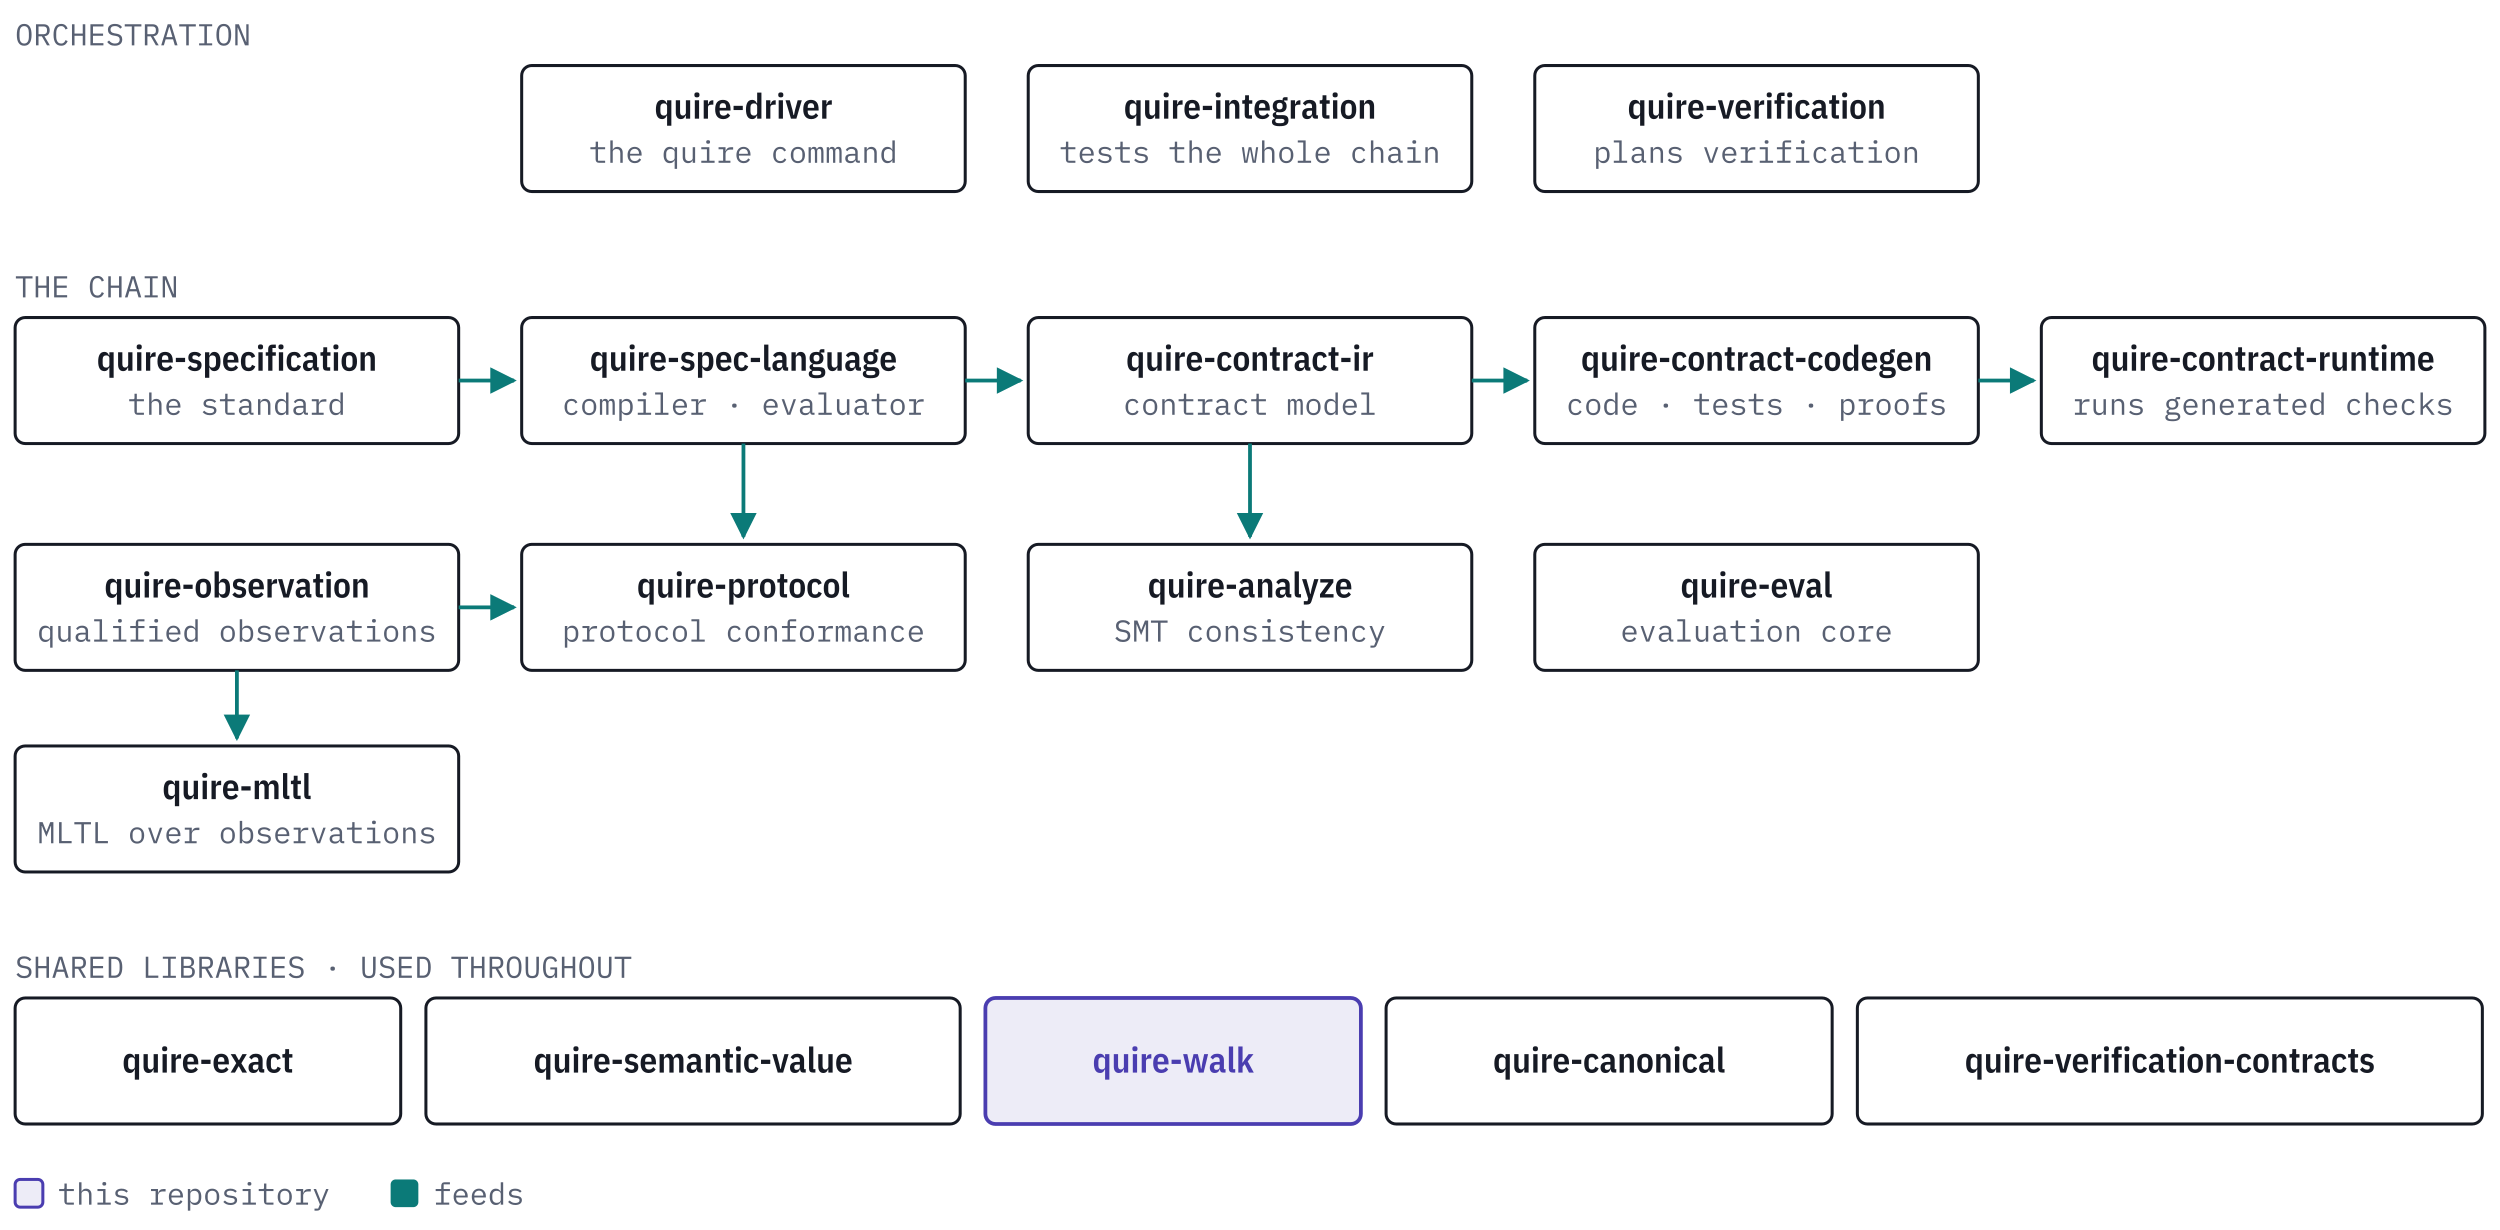
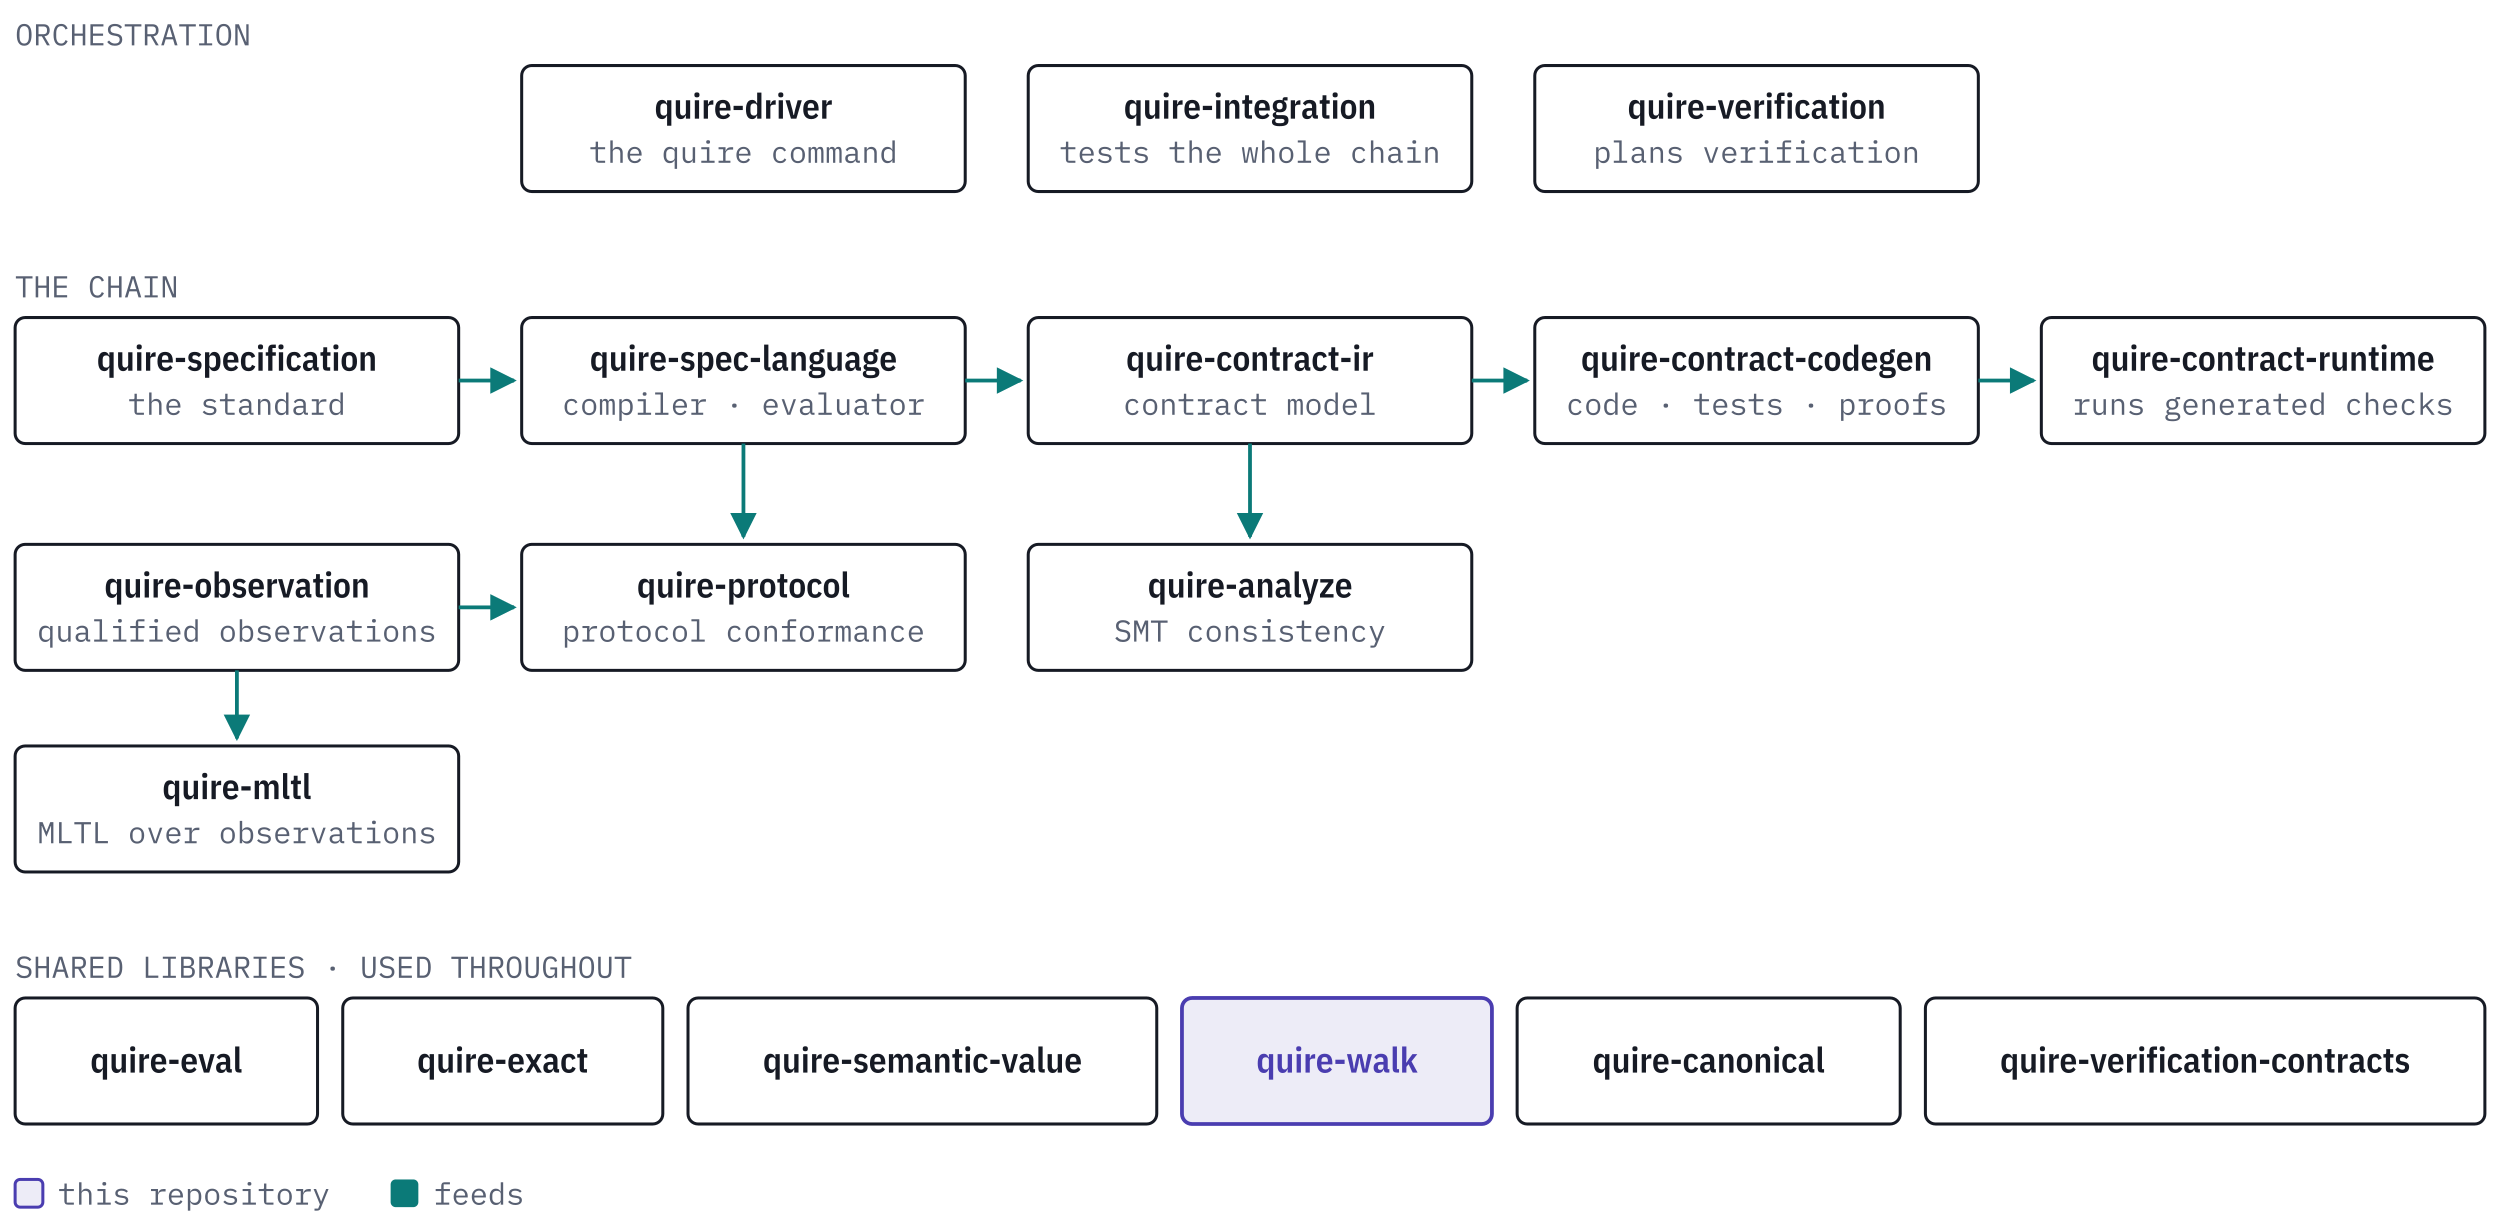
- <svg xmlns="http://www.w3.org/2000/svg" width="992" height="488" viewBox="-6 -6 992 488" role="img" aria-label="The Quire repositories. The main chain runs from the standard, quire-specification, to the compiler, quire-spec-language, then quire-contract-ir, quire-contract-codegen and quire-contract-runtime. quire-spec-language also feeds quire-protocol, and quire-contract-ir feeds quire-analyze. quire-observation feeds quire-protocol and quire-mltl. quire-eval is the evaluation core. Above the chain, quire-driver runs it, quire-integration tests it and quire-verification plans verification. Below it, shared libraries used throughout: quire-exact, quire-semantic-value, quire-walk, quire-canonical and quire-verification-contracts.">
+ <svg xmlns="http://www.w3.org/2000/svg" width="992" height="488" viewBox="-6 -6 992 488" role="img" aria-label="The Quire repositories. The main chain runs from the standard, quire-specification, to the compiler, quire-spec-language, then quire-contract-ir, quire-contract-codegen and quire-contract-runtime. quire-spec-language also feeds quire-protocol, and quire-contract-ir feeds quire-analyze. quire-observation feeds quire-protocol and quire-mltl. Above the chain, quire-driver runs it, quire-integration tests it and quire-verification plans verification. Below it, shared libraries used throughout: quire-eval, quire-exact, quire-semantic-value, quire-walk, quire-canonical and quire-verification-contracts.">
  <defs>
    <path id="mono_A" d="M481 0 422 199H177L118 0H31L245 698H356L570 0ZM304 609H295L197 272H402Z" />
    <path id="mono_B" d="M88 698H325Q415 698 466 649Q517 600 517 518Q517 455 486 419Q456 383 408 368V365Q467 351 505 312Q543 274 543 201Q543 159 529 122Q515 85 490 58Q464 31 430 16Q395 0 355 0H88ZM330 73Q388 73 421 99Q454 125 454 179V220Q454 273 421 300Q388 326 330 326H172V73ZM316 395Q369 395 399 418Q429 442 429 490V529Q429 577 399 601Q369 625 316 625H172V395Z" />
    <path id="mono_C" d="M323 -12Q195 -12 132 81Q70 174 70 349Q70 524 132 617Q195 710 323 710Q371 710 406 697Q441 684 466 662Q491 640 508 612Q525 585 538 557L466 524Q457 547 445 568Q433 588 416 604Q400 619 378 628Q355 637 323 637Q240 637 200 574Q159 511 159 406V292Q159 187 200 124Q240 61 323 61Q355 61 378 70Q400 79 416 94Q433 110 445 130Q457 151 466 174L538 141Q525 112 508 85Q491 58 466 36Q441 14 406 1Q371 -12 323 -12Z" />
    <path id="mono_D" d="M95 698H290Q418 698 481 610Q544 522 544 349Q544 176 481 88Q418 0 290 0H95ZM286 73Q370 73 412 131Q455 189 455 295V403Q455 509 412 567Q370 625 286 625H179V73Z" />
    <path id="mono_E" d="M90 0V698H520V625H174V390H508V317H174V73H520V0Z" />
    <path id="mono_G" d="M444 93H439Q430 73 418 54Q406 35 388 20Q369 6 343 -3Q317 -12 281 -12Q167 -12 112 80Q56 172 56 344Q56 524 117 617Q178 710 305 710Q354 710 390 697Q426 684 452 662Q477 640 494 612Q511 585 522 557L450 524Q441 547 430 568Q418 588 402 604Q385 619 362 628Q339 637 308 637Q224 637 184 574Q145 511 145 406V298Q145 245 153 202Q161 158 180 126Q198 94 228 76Q257 59 300 59Q368 59 406 100Q444 141 444 206V278H297V345H522V0H444Z" />
    <path id="mono_H" d="M436 317H164V0H80V698H164V390H436V698H520V0H436Z" />
    <path id="mono_I" d="M84 0V67H258V631H84V698H516V631H342V67H516V0Z" />
    <path id="mono_L" d="M120 0V698H204V73H535V0Z" />
    <path id="mono_M" d="M455 350V571H447L300 212L153 571H145V350V0H68V698H176L299 390H305L428 698H532V0H455Z" />
    <path id="mono_N" d="M163 588H156V0H80V698H199L437 110H444V698H520V0H401Z" />
    <path id="mono_O" d="M300 -12Q236 -12 190 12Q144 37 114 83Q84 129 70 196Q56 263 56 349Q56 434 70 502Q84 569 114 615Q144 661 190 686Q236 710 300 710Q364 710 410 686Q456 661 486 615Q516 569 530 502Q544 434 544 349Q544 263 530 196Q516 129 486 83Q456 37 410 12Q364 -12 300 -12ZM300 61Q342 61 371 78Q400 94 419 124Q438 154 446 196Q455 239 455 292V406Q455 458 446 501Q438 544 419 574Q400 604 371 620Q342 637 300 637Q258 637 229 620Q200 604 181 574Q162 544 154 501Q145 458 145 406V292Q145 239 154 196Q162 154 181 124Q200 94 229 78Q258 61 300 61Z" />
    <path id="mono_R" d="M174 0H90V698H344Q441 698 492 645Q543 592 543 497Q543 412 499 361Q455 310 371 302L549 0H455L285 298H174ZM342 369Q395 369 424 396Q454 422 454 471V523Q454 572 424 598Q395 625 342 625H174V369Z" />
    <path id="mono_S" d="M298 -12Q204 -12 144 22Q84 57 45 111L106 161Q147 110 192 85Q238 60 301 60Q377 60 417 95Q457 130 457 193Q457 244 428 272Q399 301 327 313L249 326Q198 335 164 353Q129 371 108 396Q87 422 78 452Q69 483 69 516Q69 612 132 661Q195 710 302 710Q386 710 444 682Q501 654 536 603L477 552Q448 590 407 614Q366 638 301 638Q230 638 192 608Q154 578 154 518Q154 471 182 442Q211 412 285 399L360 386Q411 377 446 359Q481 341 502 316Q524 291 533 260Q542 229 542 195Q542 98 478 43Q415 -12 298 -12Z" />
    <path id="mono_T" d="M342 625V0H258V625H25V698H575V625Z" />
    <path id="mono_U" d="M164 698V279Q164 228 167 188Q170 148 183 120Q196 91 224 76Q251 61 300 61Q349 61 376 76Q404 91 417 120Q430 148 433 188Q436 228 436 279V698H520V299Q520 221 512 163Q505 105 482 66Q458 27 414 8Q371 -12 300 -12Q229 -12 186 8Q142 27 118 66Q95 105 88 163Q80 221 80 299V698Z" />
    <path id="mono_a" d="M495 0Q448 0 428 24Q408 48 403 84H398Q381 39 344 14Q306 -12 243 -12Q162 -12 114 30Q66 72 66 145Q66 217 118 256Q171 295 288 295H398V346Q398 403 366 432Q334 460 275 460Q223 460 190 440Q157 419 137 384L83 424Q93 444 110 463Q127 482 152 496Q177 511 209 520Q241 528 280 528Q371 528 424 482Q478 436 478 354V70H550V0ZM257 55Q288 55 314 62Q339 70 358 82Q377 95 388 112Q398 130 398 150V235H288Q216 235 183 215Q150 195 150 157V136Q150 96 178 76Q207 55 257 55Z" />
    <path id="mono_b" d="M95 740H175V432H179Q229 528 338 528Q433 528 486 457Q540 386 540 258Q540 130 486 59Q433 -12 338 -12Q229 -12 179 84H175V0H95ZM307 59Q377 59 416 102Q454 144 454 214V302Q454 372 416 414Q377 457 307 457Q280 457 256 450Q232 443 214 430Q196 416 186 396Q175 377 175 351V165Q175 139 186 120Q196 100 214 86Q232 73 256 66Q280 59 307 59Z" />
    <path id="mono_c" d="M318 -12Q262 -12 218 8Q175 27 145 62Q115 97 100 147Q84 197 84 258Q84 319 100 369Q116 419 146 454Q176 490 219 509Q262 528 317 528Q392 528 439 495Q486 462 508 409L444 375Q430 415 398 437Q365 459 317 459Q282 459 254 448Q227 436 208 415Q189 394 180 365Q170 336 170 302V214Q170 180 180 151Q189 122 208 101Q227 80 255 68Q283 57 319 57Q371 57 405 81Q439 105 459 147L516 108Q493 56 444 22Q396 -12 318 -12Z" />
    <path id="mono_d" d="M425 84H421Q371 -12 262 -12Q167 -12 114 59Q60 130 60 258Q60 386 114 457Q167 528 262 528Q371 528 421 432H425V740H505V0H425ZM293 59Q320 59 344 66Q368 73 386 86Q404 100 414 120Q425 139 425 165V351Q425 377 414 396Q404 416 386 430Q368 443 344 450Q320 457 293 457Q223 457 184 414Q146 372 146 302V214Q146 144 184 102Q223 59 293 59Z" />
    <path id="mono_e" d="M309 -12Q253 -12 208 7Q164 26 132 62Q101 97 84 146Q67 196 67 257Q67 319 84 369Q102 419 133 454Q164 490 208 509Q251 528 304 528Q356 528 398 509Q441 490 471 456Q501 423 517 377Q533 331 533 276V238H151V214Q151 180 162 151Q173 122 194 101Q214 80 244 68Q273 57 309 57Q361 57 399 81Q437 105 457 147L516 107Q493 55 440 22Q386 -12 309 -12ZM304 462Q271 462 243 450Q215 438 194 417Q174 396 162 368Q151 339 151 305V298H447V309Q447 343 436 371Q426 399 408 420Q389 440 362 451Q336 462 304 462Z" />
    <path id="mono_f" d="M83 68H257V448H73V516H257V622Q257 674 284 707Q312 740 371 740H544V672H337V516H544V448H337V68H521V0H83Z" />
    <path id="mono_g" d="M561 -59Q561 -137 496 -174Q431 -212 301 -212Q176 -212 122 -179Q67 -146 67 -84Q67 -42 89 -19Q111 4 151 15V27Q129 38 117 55Q105 72 105 98Q105 138 132 158Q158 178 198 188V192Q150 213 124 254Q97 295 97 350Q97 389 111 422Q125 455 152 478Q178 502 215 515Q252 528 297 528Q355 528 399 507V516Q399 546 413 566Q427 586 461 586H556V516H440V481Q468 457 483 424Q498 391 498 350Q498 311 484 278Q469 245 443 222Q417 198 380 185Q342 172 297 172Q284 172 272 173Q260 174 248 176Q236 174 223 170Q210 165 199 158Q188 150 181 140Q174 130 174 117Q174 94 197 86Q220 79 257 79H371Q471 79 516 42Q561 4 561 -59ZM486 -63Q486 -32 461 -14Q436 5 374 5H195Q143 -16 143 -65Q143 -99 170 -124Q197 -148 260 -148H338Q408 -148 447 -126Q486 -105 486 -63ZM297 234Q357 234 386 262Q414 290 414 336V365Q414 411 386 438Q357 466 297 466Q237 466 209 438Q181 411 181 365V336Q181 290 209 262Q237 234 297 234Z" />
    <path id="mono_h" d="M98 740H178V432H182Q190 451 202 468Q214 486 232 499Q249 512 273 520Q297 528 329 528Q410 528 459 476Q508 425 508 331V0H428V317Q428 388 397 422Q366 457 306 457Q282 457 259 451Q236 445 218 433Q200 421 189 402Q178 383 178 358V0H98Z" />
    <path id="mono_i" d="M332 630Q297 630 283 644Q269 659 269 681V697Q269 719 283 734Q297 748 332 748Q367 748 381 734Q395 719 395 697V681Q395 659 381 644Q367 630 332 630ZM106 68H292V448H106V516H372V68H546V0H106Z" />
    <path id="mono_k" d="M105 740H185V273H189L279 358L451 516H549L335 314L574 0H475L274 268L185 187V0H105Z" />
    <path id="mono_l" d="M80 68H260V672H80V740H340V68H520V0H80Z" />
    <path id="mono_m" d="M54 0V516H128V456H132Q144 486 166 507Q188 528 231 528Q276 528 298 506Q320 483 325 447H328Q342 482 368 505Q394 528 440 528Q503 528 524 484Q546 440 546 358V0H472V345Q472 411 458 436Q445 462 409 462Q377 462 357 442Q337 421 337 379V0H263V345Q263 411 250 436Q236 462 201 462Q169 462 148 442Q128 421 128 379V0Z" />
    <path id="mono_n" d="M98 0V516H178V432H182Q190 451 202 468Q214 486 232 499Q249 512 273 520Q297 528 329 528Q410 528 459 476Q508 425 508 331V0H428V317Q428 388 397 422Q366 457 306 457Q282 457 259 451Q236 445 218 433Q200 421 189 402Q178 383 178 358V0Z" />
    <path id="mono_o" d="M300 -12Q246 -12 202 7Q159 26 128 62Q98 97 82 146Q66 196 66 258Q66 319 82 369Q98 419 128 454Q159 490 202 509Q246 528 300 528Q354 528 398 509Q441 490 472 454Q502 419 518 369Q534 319 534 258Q534 196 518 146Q502 97 472 62Q441 26 398 7Q354 -12 300 -12ZM300 57Q367 57 408 97Q449 137 449 221V295Q449 379 408 419Q367 459 300 459Q233 459 192 419Q151 379 151 295V221Q151 137 192 97Q233 57 300 57Z" />
    <path id="mono_p" d="M95 516H175V432H179Q229 528 338 528Q433 528 486 457Q540 386 540 258Q540 130 486 59Q433 -12 338 -12Q229 -12 179 84H175V-200H95ZM307 59Q377 59 416 102Q454 144 454 214V302Q454 372 416 414Q377 457 307 457Q280 457 256 450Q232 443 214 430Q196 416 186 396Q175 377 175 351V165Q175 139 186 120Q196 100 214 86Q232 73 256 66Q280 59 307 59Z" />
    <path id="mono_periodcentered" d="M300 235Q259 235 242 252Q226 269 226 295V313Q226 339 242 356Q259 373 300 373Q341 373 358 356Q374 339 374 313V295Q374 269 358 252Q341 235 300 235Z" />
    <path id="mono_q" d="M425 84H421Q371 -12 262 -12Q167 -12 114 59Q60 130 60 258Q60 386 114 457Q167 528 262 528Q371 528 421 432H425V516H505V-200H425ZM293 59Q320 59 344 66Q368 73 386 86Q404 100 414 120Q425 139 425 165V351Q425 377 414 396Q404 416 386 430Q368 443 344 450Q320 457 293 457Q223 457 184 414Q146 372 146 302V214Q146 144 184 102Q223 59 293 59Z" />
    <path id="mono_r" d="M77 68H228V448H77V516H308V386H313Q329 447 374 482Q418 516 487 516H559V436H462Q393 436 350 396Q308 356 308 291V68H469V0H77Z" />
    <path id="mono_s" d="M306 -12Q225 -12 166 16Q108 43 67 89L121 136Q158 97 202 76Q246 55 308 55Q368 55 406 76Q445 98 445 144Q445 164 438 178Q430 191 417 199Q404 207 388 212Q372 216 354 219L273 231Q246 235 214 242Q183 249 157 264Q131 280 114 306Q96 332 96 374Q96 413 112 442Q127 470 155 490Q183 509 221 518Q259 528 304 528Q374 528 426 506Q477 484 514 445L462 396Q453 407 440 418Q426 430 406 440Q387 449 361 455Q335 461 301 461Q240 461 208 440Q175 419 175 379Q175 359 182 346Q190 332 203 324Q216 316 232 312Q249 307 266 304L347 292Q375 288 406 281Q437 274 463 258Q489 243 506 217Q524 191 524 149Q524 72 464 30Q405 -12 306 -12Z" />
    <path id="mono_t" d="M325 0Q266 0 238 33Q211 66 211 118V448H39V516H167Q193 516 204 526Q214 537 214 563V698H291V516H526V448H291V68H526V0Z" />
    <path id="mono_u" d="M422 84H418Q410 65 398 48Q386 30 368 17Q351 4 327 -4Q303 -12 271 -12Q190 -12 141 40Q92 91 92 185V516H172V199Q172 128 203 94Q234 59 294 59Q318 59 341 65Q364 71 382 83Q400 95 411 114Q422 132 422 158V516H502V0H422Z" />
    <path id="mono_v" d="M249 0 64 516H145L219 300L299 67H303L383 300L457 516H536L351 0Z" />
    <path id="mono_w" d="M30 516H101L160 70H169L257 516H345L433 70H442L501 516H570L491 0H387L305 432H297L213 0H109Z" />
    <path id="mono_y" d="M467 516H547L291 -113Q282 -135 271 -152Q260 -168 245 -178Q230 -189 209 -194Q188 -200 159 -200H83V-132H203L261 10L53 516H135L222 300L299 104H303L380 300Z" />
    <path id="title_a" d="M406 0Q325 0 321 89H309Q299 41 264 14Q229 -12 177 -12Q105 -12 69 28Q33 68 33 140Q33 222 84 262Q135 302 231 302H312V347Q312 393 292 415Q273 437 228 437Q191 437 166 420Q141 402 122 370L51 434Q80 479 124 506Q169 534 238 534Q433 534 433 350V97H479V0ZM223 77Q260 77 286 98Q312 120 312 158V227H239Q155 227 155 162V140Q155 107 173 92Q191 77 223 77Z" />
    <path id="title_b" d="M66 740H187V436H201Q212 480 246 507Q279 534 324 534Q416 534 460 464Q504 395 504 261Q504 127 460 58Q416 -12 324 -12Q279 -12 246 15Q212 42 201 86H187V0H66ZM278 88Q325 88 351 117Q377 146 377 199V323Q377 376 351 405Q325 434 278 434Q237 434 212 414Q187 393 187 356V166Q187 129 212 108Q237 88 278 88Z" />
    <path id="title_c" d="M251 -12Q145 -12 90 54Q34 120 34 261Q34 402 90 468Q145 534 251 534Q328 534 374 499Q419 464 439 403L340 359Q332 397 312 416Q291 436 251 436Q161 436 161 328V194Q161 86 251 86Q293 86 315 106Q337 126 348 168L442 123Q396 -12 251 -12Z" />
    <path id="title_d" d="M357 86H343Q332 42 298 15Q265 -12 220 -12Q128 -12 84 58Q40 127 40 261Q40 395 84 464Q128 534 220 534Q265 534 298 507Q332 480 343 436H357V740H478V0H357ZM266 88Q307 88 332 108Q357 129 357 166V356Q357 393 332 414Q307 434 266 434Q219 434 193 405Q167 376 167 323V199Q167 146 193 117Q219 88 266 88Z" />
    <path id="title_e" d="M263 -12Q212 -12 170 4Q127 21 97 54Q67 88 50 140Q34 191 34 261Q34 402 90 468Q147 534 252 534Q357 534 414 468Q470 402 470 261V232H161V198Q161 146 190 116Q219 86 270 86Q313 86 342 104Q372 123 393 158L459 89Q430 43 381 16Q332 -12 263 -12ZM252 441Q161 441 161 333V307H343V333Q343 441 252 441Z" />
    <path id="title_f" d="M91 425H22V522H91V603Q91 674 122 707Q154 740 220 740H308V643H212V522H308V425H212V0H91Z" />
    <path id="title_g" d="M493 -46Q493 -87 480 -118Q468 -149 439 -170Q410 -191 362 -202Q314 -212 244 -212Q182 -212 140 -204Q98 -195 72 -179Q46 -163 35 -140Q24 -117 24 -88Q24 -48 46 -25Q68 -2 109 4V23Q77 31 62 53Q46 75 46 107Q46 139 68 160Q90 182 132 190V203Q47 245 47 357Q47 442 95 488Q143 534 244 534Q289 534 326 520V539Q326 610 394 610H467V516H366V496Q403 478 422 442Q441 407 441 357Q441 272 394 226Q346 181 244 181Q203 181 168 189Q154 183 147 170Q140 157 140 141Q140 121 153 111Q166 101 196 101H329Q418 101 456 63Q493 25 493 -46ZM380 -60Q380 -33 362 -19Q344 -5 302 -5H141Q119 -24 119 -61Q119 -93 140 -110Q162 -127 216 -127H275Q332 -127 356 -110Q380 -94 380 -60ZM244 264Q327 264 327 346V369Q327 451 244 451Q161 451 161 369V346Q161 264 244 264Z" />
    <path id="title_hyphen" d="M50 245V365H312V245Z" />
    <path id="title_i" d="M126 604Q88 604 71 620Q54 637 54 665V685Q54 713 71 730Q88 746 126 746Q164 746 181 730Q198 713 198 685V665Q198 637 181 620Q164 604 126 604ZM66 522H187V0H66Z" />
    <path id="title_k" d="M66 740H187V395L179 287H193L254 383L358 522H495L332 317L504 0H368L248 239L187 163V0H66Z" />
    <path id="title_l" d="M184 0Q121 0 94 28Q66 56 66 116V740H187V97H247V0Z" />
    <path id="title_m" d="M66 0V522H187V435H201Q232 534 324 534Q422 534 451 431H463Q480 484 516 509Q551 534 602 534Q668 534 705 486Q742 439 742 351V0H621V330Q621 432 548 432Q513 432 488 410Q464 389 464 350V0H343V330Q343 384 325 408Q307 432 271 432Q236 432 212 410Q187 389 187 350V0Z" />
    <path id="title_n" d="M66 0V522H187V435H201Q232 534 326 534Q396 534 434 486Q472 439 472 351V0H351V330Q351 432 275 432Q238 432 212 410Q187 389 187 350V0Z" />
    <path id="title_o" d="M253 -12Q149 -12 92 54Q34 120 34 261Q34 402 92 468Q149 534 253 534Q357 534 414 468Q472 402 472 261Q472 120 414 54Q357 -12 253 -12ZM253 86Q345 86 345 194V328Q345 436 253 436Q161 436 161 328V194Q161 86 253 86Z" />
    <path id="title_p" d="M66 522H187V436H201Q212 480 246 507Q279 534 324 534Q416 534 460 464Q504 395 504 261Q504 127 460 58Q416 -12 324 -12Q279 -12 246 15Q212 42 201 86H187V-200H66ZM278 88Q325 88 351 117Q377 146 377 199V323Q377 376 351 405Q325 434 278 434Q237 434 212 414Q187 393 187 356V166Q187 129 212 108Q237 88 278 88Z" />
    <path id="title_q" d="M357 86H343Q332 42 298 15Q265 -12 220 -12Q128 -12 84 58Q40 127 40 261Q40 395 84 464Q128 534 220 534Q265 534 298 507Q332 480 343 436H357V522H478V-200H357ZM266 88Q307 88 332 108Q357 129 357 166V356Q357 393 332 414Q307 434 266 434Q219 434 193 405Q167 376 167 323V199Q167 146 193 117Q219 88 266 88Z" />
    <path id="title_r" d="M66 0V522H187V415H201Q210 467 238 494Q267 522 313 522H339V398H299Q242 398 214 380Q187 362 187 317V0Z" />
    <path id="title_s" d="M224 -12Q159 -12 110 12Q61 35 24 82L98 154Q123 119 154 101Q185 83 226 83Q302 83 302 147Q302 172 290 186Q277 201 247 206L198 215Q116 230 79 266Q42 302 42 371Q42 453 90 494Q138 534 226 534Q287 534 332 514Q376 494 409 455L338 384Q318 409 290 424Q261 439 226 439Q156 439 156 376Q156 350 170 336Q184 323 214 318L264 309Q346 294 382 258Q417 223 417 159Q417 78 367 33Q317 -12 224 -12Z" />
    <path id="title_t" d="M210 0Q147 0 119 28Q91 56 91 117V425H22V522H58Q84 522 94 534Q103 546 103 572V664H212V522H306V425H212V97H298V0Z" />
    <path id="title_u" d="M346 88H332Q302 -12 205 -12Q135 -12 98 36Q60 83 60 172V522H181V192Q181 89 257 89Q294 89 320 111Q346 133 346 172V522H467V0H346Z" />
    <path id="title_v" d="M162 0 8 522H130L205 244L234 103H248L277 244L352 522H469L315 0Z" />
    <path id="title_w" d="M16 522H135L186 278L211 110H223L253 278L311 522H433L492 278L522 110H534L559 278L612 522H724L597 0H461L400 254L377 409H364L340 254L279 0H143Z" />
    <path id="title_x" d="M15 0 173 267 17 522H149L242 354H255L348 522H472L318 264L478 0H345L249 176H236L138 0Z" />
    <path id="title_y" d="M353 522H474L275 -109Q258 -162 227 -181Q196 -200 140 -200H58V-103H161L182 -29L8 522H131L209 240L237 103H249L277 241Z" />
    <path id="title_z" d="M34 0V95L275 425H42V522H412V428L170 97H418V0Z" />
    <marker id="ah-model" viewBox="0 0 10 10" refX="9" refY="5" markerWidth="7" markerHeight="7" orient="auto-start-reverse">
      <path d="M0,0 L10,5 L0,10 z" fill="#0b7a78" />
    </marker>
  </defs>
  <rect x="201" y="20" width="176" height="50" rx="4" stroke="#161a24" stroke-width="1.2" fill="none" />
  <g fill="#161a24" transform="translate(253.7,41.1) scale(0.014,-0.014)">
    <use href="#title_q" x="0" />
    <use href="#title_u" x="544" />
    <use href="#title_i" x="1077" />
    <use href="#title_r" x="1329" />
    <use href="#title_e" x="1686" />
    <use href="#title_hyphen" x="2191" />
    <use href="#title_d" x="2553" />
    <use href="#title_r" x="3097" />
    <use href="#title_i" x="3454" />
    <use href="#title_v" x="3706" />
    <use href="#title_e" x="4182" />
    <use href="#title_r" x="4687" />
  </g>
  <g fill="#586072" transform="translate(227.8,58.6) scale(0.012,-0.012)">
    <use href="#mono_t" x="0" />
    <use href="#mono_h" x="600" />
    <use href="#mono_e" x="1200" />
    <use href="#mono_q" x="2400" />
    <use href="#mono_u" x="3000" />
    <use href="#mono_i" x="3600" />
    <use href="#mono_r" x="4200" />
    <use href="#mono_e" x="4800" />
    <use href="#mono_c" x="6000" />
    <use href="#mono_o" x="6600" />
    <use href="#mono_m" x="7200" />
    <use href="#mono_m" x="7800" />
    <use href="#mono_a" x="8400" />
    <use href="#mono_n" x="9000" />
    <use href="#mono_d" x="9600" />
  </g>
  <rect x="402" y="20" width="176" height="50" rx="4" stroke="#161a24" stroke-width="1.2" fill="none" />
  <g fill="#161a24" transform="translate(439.9,41.1) scale(0.014,-0.014)">
    <use href="#title_q" x="0" />
    <use href="#title_u" x="544" />
    <use href="#title_i" x="1077" />
    <use href="#title_r" x="1329" />
    <use href="#title_e" x="1686" />
    <use href="#title_hyphen" x="2191" />
    <use href="#title_i" x="2553" />
    <use href="#title_n" x="2805" />
    <use href="#title_t" x="3337" />
    <use href="#title_e" x="3671" />
    <use href="#title_g" x="4176" />
    <use href="#title_r" x="4668" />
    <use href="#title_a" x="5025" />
    <use href="#title_t" x="5532" />
    <use href="#title_i" x="5866" />
    <use href="#title_o" x="6118" />
    <use href="#title_n" x="6624" />
  </g>
  <g fill="#586072" transform="translate(414.4,58.6) scale(0.012,-0.012)">
    <use href="#mono_t" x="0" />
    <use href="#mono_e" x="600" />
    <use href="#mono_s" x="1200" />
    <use href="#mono_t" x="1800" />
    <use href="#mono_s" x="2400" />
    <use href="#mono_t" x="3600" />
    <use href="#mono_h" x="4200" />
    <use href="#mono_e" x="4800" />
    <use href="#mono_w" x="6000" />
    <use href="#mono_h" x="6600" />
    <use href="#mono_o" x="7200" />
    <use href="#mono_l" x="7800" />
    <use href="#mono_e" x="8400" />
    <use href="#mono_c" x="9600" />
    <use href="#mono_h" x="10200" />
    <use href="#mono_a" x="10800" />
    <use href="#mono_i" x="11400" />
    <use href="#mono_n" x="12000" />
  </g>
  <rect x="603" y="20" width="176" height="50" rx="4" stroke="#161a24" stroke-width="1.2" fill="none" />
  <g fill="#161a24" transform="translate(639.8,41.1) scale(0.014,-0.014)">
    <use href="#title_q" x="0" />
    <use href="#title_u" x="544" />
    <use href="#title_i" x="1077" />
    <use href="#title_r" x="1329" />
    <use href="#title_e" x="1686" />
    <use href="#title_hyphen" x="2191" />
    <use href="#title_v" x="2553" />
    <use href="#title_e" x="3029" />
    <use href="#title_r" x="3534" />
    <use href="#title_i" x="3891" />
    <use href="#title_f" x="4143" />
    <use href="#title_i" x="4471" />
    <use href="#title_c" x="4723" />
    <use href="#title_a" x="5187" />
    <use href="#title_t" x="5694" />
    <use href="#title_i" x="6028" />
    <use href="#title_o" x="6280" />
    <use href="#title_n" x="6786" />
  </g>
  <g fill="#586072" transform="translate(626.2,58.6) scale(0.012,-0.012)">
    <use href="#mono_p" x="0" />
    <use href="#mono_l" x="600" />
    <use href="#mono_a" x="1200" />
    <use href="#mono_n" x="1800" />
    <use href="#mono_s" x="2400" />
    <use href="#mono_v" x="3600" />
    <use href="#mono_e" x="4200" />
    <use href="#mono_r" x="4800" />
    <use href="#mono_i" x="5400" />
    <use href="#mono_f" x="6000" />
    <use href="#mono_i" x="6600" />
    <use href="#mono_c" x="7200" />
    <use href="#mono_a" x="7800" />
    <use href="#mono_t" x="8400" />
    <use href="#mono_i" x="9000" />
    <use href="#mono_o" x="9600" />
    <use href="#mono_n" x="10200" />
  </g>
  <rect x="0" y="120" width="176" height="50" rx="4" stroke="#161a24" stroke-width="1.2" fill="none" />
  <g fill="#161a24" transform="translate(32.4,141.1) scale(0.014,-0.014)">
    <use href="#title_q" x="0" />
    <use href="#title_u" x="544" />
    <use href="#title_i" x="1077" />
    <use href="#title_r" x="1329" />
    <use href="#title_e" x="1686" />
    <use href="#title_hyphen" x="2191" />
    <use href="#title_s" x="2553" />
    <use href="#title_p" x="3002" />
    <use href="#title_e" x="3546" />
    <use href="#title_c" x="4051" />
    <use href="#title_i" x="4515" />
    <use href="#title_f" x="4767" />
    <use href="#title_i" x="5095" />
    <use href="#title_c" x="5347" />
    <use href="#title_a" x="5811" />
    <use href="#title_t" x="6318" />
    <use href="#title_i" x="6652" />
    <use href="#title_o" x="6904" />
    <use href="#title_n" x="7410" />
  </g>
  <g fill="#586072" transform="translate(44.8,158.6) scale(0.012,-0.012)">
    <use href="#mono_t" x="0" />
    <use href="#mono_h" x="600" />
    <use href="#mono_e" x="1200" />
    <use href="#mono_s" x="2400" />
    <use href="#mono_t" x="3000" />
    <use href="#mono_a" x="3600" />
    <use href="#mono_n" x="4200" />
    <use href="#mono_d" x="4800" />
    <use href="#mono_a" x="5400" />
    <use href="#mono_r" x="6000" />
    <use href="#mono_d" x="6600" />
  </g>
  <rect x="201" y="120" width="176" height="50" rx="4" stroke="#161a24" stroke-width="1.2" fill="none" />
  <g fill="#161a24" transform="translate(228,141.1) scale(0.014,-0.014)">
    <use href="#title_q" x="0" />
    <use href="#title_u" x="544" />
    <use href="#title_i" x="1077" />
    <use href="#title_r" x="1329" />
    <use href="#title_e" x="1686" />
    <use href="#title_hyphen" x="2191" />
    <use href="#title_s" x="2553" />
    <use href="#title_p" x="3002" />
    <use href="#title_e" x="3546" />
    <use href="#title_c" x="4051" />
    <use href="#title_hyphen" x="4515" />
    <use href="#title_l" x="4877" />
    <use href="#title_a" x="5145" />
    <use href="#title_n" x="5652" />
    <use href="#title_g" x="6184" />
    <use href="#title_u" x="6676" />
    <use href="#title_a" x="7209" />
    <use href="#title_g" x="7716" />
    <use href="#title_e" x="8208" />
  </g>
  <g fill="#586072" transform="translate(217,158.6) scale(0.012,-0.012)">
    <use href="#mono_c" x="0" />
    <use href="#mono_o" x="600" />
    <use href="#mono_m" x="1200" />
    <use href="#mono_p" x="1800" />
    <use href="#mono_i" x="2400" />
    <use href="#mono_l" x="3000" />
    <use href="#mono_e" x="3600" />
    <use href="#mono_r" x="4200" />
    <use href="#mono_periodcentered" x="5400" />
    <use href="#mono_e" x="6600" />
    <use href="#mono_v" x="7200" />
    <use href="#mono_a" x="7800" />
    <use href="#mono_l" x="8400" />
    <use href="#mono_u" x="9000" />
    <use href="#mono_a" x="9600" />
    <use href="#mono_t" x="10200" />
    <use href="#mono_o" x="10800" />
    <use href="#mono_r" x="11400" />
  </g>
  <rect x="402" y="120" width="176" height="50" rx="4" stroke="#161a24" stroke-width="1.2" fill="none" />
  <g fill="#161a24" transform="translate(440.8,141.1) scale(0.014,-0.014)">
    <use href="#title_q" x="0" />
    <use href="#title_u" x="544" />
    <use href="#title_i" x="1077" />
    <use href="#title_r" x="1329" />
    <use href="#title_e" x="1686" />
    <use href="#title_hyphen" x="2191" />
    <use href="#title_c" x="2553" />
    <use href="#title_o" x="3017" />
    <use href="#title_n" x="3523" />
    <use href="#title_t" x="4055" />
    <use href="#title_r" x="4389" />
    <use href="#title_a" x="4746" />
    <use href="#title_c" x="5253" />
    <use href="#title_t" x="5717" />
    <use href="#title_hyphen" x="6051" />
    <use href="#title_i" x="6413" />
    <use href="#title_r" x="6665" />
  </g>
  <g fill="#586072" transform="translate(439.6,158.6) scale(0.012,-0.012)">
    <use href="#mono_c" x="0" />
    <use href="#mono_o" x="600" />
    <use href="#mono_n" x="1200" />
    <use href="#mono_t" x="1800" />
    <use href="#mono_r" x="2400" />
    <use href="#mono_a" x="3000" />
    <use href="#mono_c" x="3600" />
    <use href="#mono_t" x="4200" />
    <use href="#mono_m" x="5400" />
    <use href="#mono_o" x="6000" />
    <use href="#mono_d" x="6600" />
    <use href="#mono_e" x="7200" />
    <use href="#mono_l" x="7800" />
  </g>
  <rect x="603" y="120" width="176" height="50" rx="4" stroke="#161a24" stroke-width="1.2" fill="none" />
  <g fill="#161a24" transform="translate(621.3,141.1) scale(0.014,-0.014)">
    <use href="#title_q" x="0" />
    <use href="#title_u" x="544" />
    <use href="#title_i" x="1077" />
    <use href="#title_r" x="1329" />
    <use href="#title_e" x="1686" />
    <use href="#title_hyphen" x="2191" />
    <use href="#title_c" x="2553" />
    <use href="#title_o" x="3017" />
    <use href="#title_n" x="3523" />
    <use href="#title_t" x="4055" />
    <use href="#title_r" x="4389" />
    <use href="#title_a" x="4746" />
    <use href="#title_c" x="5253" />
    <use href="#title_t" x="5717" />
    <use href="#title_hyphen" x="6051" />
    <use href="#title_c" x="6413" />
    <use href="#title_o" x="6877" />
    <use href="#title_d" x="7383" />
    <use href="#title_e" x="7927" />
    <use href="#title_g" x="8432" />
    <use href="#title_e" x="8924" />
    <use href="#title_n" x="9429" />
  </g>
  <g fill="#586072" transform="translate(615.4,158.6) scale(0.012,-0.012)">
    <use href="#mono_c" x="0" />
    <use href="#mono_o" x="600" />
    <use href="#mono_d" x="1200" />
    <use href="#mono_e" x="1800" />
    <use href="#mono_periodcentered" x="3000" />
    <use href="#mono_t" x="4200" />
    <use href="#mono_e" x="4800" />
    <use href="#mono_s" x="5400" />
    <use href="#mono_t" x="6000" />
    <use href="#mono_s" x="6600" />
    <use href="#mono_periodcentered" x="7800" />
    <use href="#mono_p" x="9000" />
    <use href="#mono_r" x="9600" />
    <use href="#mono_o" x="10200" />
    <use href="#mono_o" x="10800" />
    <use href="#mono_f" x="11400" />
    <use href="#mono_s" x="12000" />
  </g>
  <rect x="804" y="120" width="176" height="50" rx="4" stroke="#161a24" stroke-width="1.2" fill="none" />
  <g fill="#161a24" transform="translate(823.9,141.1) scale(0.014,-0.014)">
    <use href="#title_q" x="0" />
    <use href="#title_u" x="544" />
    <use href="#title_i" x="1077" />
    <use href="#title_r" x="1329" />
    <use href="#title_e" x="1686" />
    <use href="#title_hyphen" x="2191" />
    <use href="#title_c" x="2553" />
    <use href="#title_o" x="3017" />
    <use href="#title_n" x="3523" />
    <use href="#title_t" x="4055" />
    <use href="#title_r" x="4389" />
    <use href="#title_a" x="4746" />
    <use href="#title_c" x="5253" />
    <use href="#title_t" x="5717" />
    <use href="#title_hyphen" x="6051" />
    <use href="#title_r" x="6413" />
    <use href="#title_u" x="6770" />
    <use href="#title_n" x="7303" />
    <use href="#title_t" x="7835" />
    <use href="#title_i" x="8169" />
    <use href="#title_m" x="8421" />
    <use href="#title_e" x="9223" />
  </g>
  <g fill="#586072" transform="translate(816.4,158.6) scale(0.012,-0.012)">
    <use href="#mono_r" x="0" />
    <use href="#mono_u" x="600" />
    <use href="#mono_n" x="1200" />
    <use href="#mono_s" x="1800" />
    <use href="#mono_g" x="3000" />
    <use href="#mono_e" x="3600" />
    <use href="#mono_n" x="4200" />
    <use href="#mono_e" x="4800" />
    <use href="#mono_r" x="5400" />
    <use href="#mono_a" x="6000" />
    <use href="#mono_t" x="6600" />
    <use href="#mono_e" x="7200" />
    <use href="#mono_d" x="7800" />
    <use href="#mono_c" x="9000" />
    <use href="#mono_h" x="9600" />
    <use href="#mono_e" x="10200" />
    <use href="#mono_c" x="10800" />
    <use href="#mono_k" x="11400" />
    <use href="#mono_s" x="12000" />
  </g>
  <rect x="0" y="210" width="176" height="50" rx="4" stroke="#161a24" stroke-width="1.2" fill="none" />
  <g fill="#161a24" transform="translate(35.4,231.1) scale(0.014,-0.014)">
    <use href="#title_q" x="0" />
    <use href="#title_u" x="544" />
    <use href="#title_i" x="1077" />
    <use href="#title_r" x="1329" />
    <use href="#title_e" x="1686" />
    <use href="#title_hyphen" x="2191" />
    <use href="#title_o" x="2553" />
    <use href="#title_b" x="3059" />
    <use href="#title_s" x="3603" />
    <use href="#title_e" x="4052" />
    <use href="#title_r" x="4557" />
    <use href="#title_v" x="4914" />
    <use href="#title_a" x="5390" />
    <use href="#title_t" x="5897" />
    <use href="#title_i" x="6231" />
    <use href="#title_o" x="6483" />
    <use href="#title_n" x="6989" />
  </g>
  <g fill="#586072" transform="translate(8.8,248.6) scale(0.012,-0.012)">
    <use href="#mono_q" x="0" />
    <use href="#mono_u" x="600" />
    <use href="#mono_a" x="1200" />
    <use href="#mono_l" x="1800" />
    <use href="#mono_i" x="2400" />
    <use href="#mono_f" x="3000" />
    <use href="#mono_i" x="3600" />
    <use href="#mono_e" x="4200" />
    <use href="#mono_d" x="4800" />
    <use href="#mono_o" x="6000" />
    <use href="#mono_b" x="6600" />
    <use href="#mono_s" x="7200" />
    <use href="#mono_e" x="7800" />
    <use href="#mono_r" x="8400" />
    <use href="#mono_v" x="9000" />
    <use href="#mono_a" x="9600" />
    <use href="#mono_t" x="10200" />
    <use href="#mono_i" x="10800" />
    <use href="#mono_o" x="11400" />
    <use href="#mono_n" x="12000" />
    <use href="#mono_s" x="12600" />
  </g>
  <rect x="201" y="210" width="176" height="50" rx="4" stroke="#161a24" stroke-width="1.2" fill="none" />
  <g fill="#161a24" transform="translate(246.7,231.1) scale(0.014,-0.014)">
    <use href="#title_q" x="0" />
    <use href="#title_u" x="544" />
    <use href="#title_i" x="1077" />
    <use href="#title_r" x="1329" />
    <use href="#title_e" x="1686" />
    <use href="#title_hyphen" x="2191" />
    <use href="#title_p" x="2553" />
    <use href="#title_r" x="3097" />
    <use href="#title_o" x="3454" />
    <use href="#title_t" x="3960" />
    <use href="#title_o" x="4294" />
    <use href="#title_c" x="4800" />
    <use href="#title_o" x="5264" />
    <use href="#title_l" x="5770" />
  </g>
  <g fill="#586072" transform="translate(217,248.6) scale(0.012,-0.012)">
    <use href="#mono_p" x="0" />
    <use href="#mono_r" x="600" />
    <use href="#mono_o" x="1200" />
    <use href="#mono_t" x="1800" />
    <use href="#mono_o" x="2400" />
    <use href="#mono_c" x="3000" />
    <use href="#mono_o" x="3600" />
    <use href="#mono_l" x="4200" />
    <use href="#mono_c" x="5400" />
    <use href="#mono_o" x="6000" />
    <use href="#mono_n" x="6600" />
    <use href="#mono_f" x="7200" />
    <use href="#mono_o" x="7800" />
    <use href="#mono_r" x="8400" />
    <use href="#mono_m" x="9000" />
    <use href="#mono_a" x="9600" />
    <use href="#mono_n" x="10200" />
    <use href="#mono_c" x="10800" />
    <use href="#mono_e" x="11400" />
  </g>
-   <rect x="603" y="210" width="176" height="50" rx="4" stroke="#161a24" stroke-width="1.2" fill="none" />
-   <g fill="#161a24" transform="translate(660.8,231.1) scale(0.014,-0.014)">
-     <use href="#title_q" x="0" />
-     <use href="#title_u" x="544" />
-     <use href="#title_i" x="1077" />
-     <use href="#title_r" x="1329" />
-     <use href="#title_e" x="1686" />
-     <use href="#title_hyphen" x="2191" />
-     <use href="#title_e" x="2553" />
-     <use href="#title_v" x="3058" />
-     <use href="#title_a" x="3534" />
-     <use href="#title_l" x="4041" />
-   </g>
-   <g fill="#586072" transform="translate(637,248.6) scale(0.012,-0.012)">
-     <use href="#mono_e" x="0" />
-     <use href="#mono_v" x="600" />
-     <use href="#mono_a" x="1200" />
-     <use href="#mono_l" x="1800" />
-     <use href="#mono_u" x="2400" />
-     <use href="#mono_a" x="3000" />
-     <use href="#mono_t" x="3600" />
-     <use href="#mono_i" x="4200" />
-     <use href="#mono_o" x="4800" />
-     <use href="#mono_n" x="5400" />
-     <use href="#mono_c" x="6600" />
-     <use href="#mono_o" x="7200" />
-     <use href="#mono_r" x="7800" />
-     <use href="#mono_e" x="8400" />
-   </g>
  <rect x="402" y="210" width="176" height="50" rx="4" stroke="#161a24" stroke-width="1.2" fill="none" />
  <g fill="#161a24" transform="translate(449.4,231.1) scale(0.014,-0.014)">
    <use href="#title_q" x="0" />
    <use href="#title_u" x="544" />
    <use href="#title_i" x="1077" />
    <use href="#title_r" x="1329" />
    <use href="#title_e" x="1686" />
    <use href="#title_hyphen" x="2191" />
    <use href="#title_a" x="2553" />
    <use href="#title_n" x="3060" />
    <use href="#title_a" x="3592" />
    <use href="#title_l" x="4099" />
    <use href="#title_y" x="4367" />
    <use href="#title_z" x="4850" />
    <use href="#title_e" x="5302" />
  </g>
  <g fill="#586072" transform="translate(436,248.6) scale(0.012,-0.012)">
    <use href="#mono_S" x="0" />
    <use href="#mono_M" x="600" />
    <use href="#mono_T" x="1200" />
    <use href="#mono_c" x="2400" />
    <use href="#mono_o" x="3000" />
    <use href="#mono_n" x="3600" />
    <use href="#mono_s" x="4200" />
    <use href="#mono_i" x="4800" />
    <use href="#mono_s" x="5400" />
    <use href="#mono_t" x="6000" />
    <use href="#mono_e" x="6600" />
    <use href="#mono_n" x="7200" />
    <use href="#mono_c" x="7800" />
    <use href="#mono_y" x="8400" />
  </g>
  <rect x="0" y="290" width="176" height="50" rx="4" stroke="#161a24" stroke-width="1.2" fill="none" />
  <g fill="#161a24" transform="translate(58.4,311.1) scale(0.014,-0.014)">
    <use href="#title_q" x="0" />
    <use href="#title_u" x="544" />
    <use href="#title_i" x="1077" />
    <use href="#title_r" x="1329" />
    <use href="#title_e" x="1686" />
    <use href="#title_hyphen" x="2191" />
    <use href="#title_m" x="2553" />
    <use href="#title_l" x="3355" />
    <use href="#title_t" x="3623" />
    <use href="#title_l" x="3957" />
  </g>
  <g fill="#586072" transform="translate(8.8,328.6) scale(0.012,-0.012)">
    <use href="#mono_M" x="0" />
    <use href="#mono_L" x="600" />
    <use href="#mono_T" x="1200" />
    <use href="#mono_L" x="1800" />
    <use href="#mono_o" x="3000" />
    <use href="#mono_v" x="3600" />
    <use href="#mono_e" x="4200" />
    <use href="#mono_r" x="4800" />
    <use href="#mono_o" x="6000" />
    <use href="#mono_b" x="6600" />
    <use href="#mono_s" x="7200" />
    <use href="#mono_e" x="7800" />
    <use href="#mono_r" x="8400" />
    <use href="#mono_v" x="9000" />
    <use href="#mono_a" x="9600" />
    <use href="#mono_t" x="10200" />
    <use href="#mono_i" x="10800" />
    <use href="#mono_o" x="11400" />
    <use href="#mono_n" x="12000" />
    <use href="#mono_s" x="12600" />
  </g>
  <path d="M176,145 L198,145" fill="none" stroke="#0b7a78" stroke-width="1.5" marker-end="url(#ah-model)" />
  <path d="M377,145 L399,145" fill="none" stroke="#0b7a78" stroke-width="1.5" marker-end="url(#ah-model)" />
  <path d="M578,145 L600,145" fill="none" stroke="#0b7a78" stroke-width="1.5" marker-end="url(#ah-model)" />
  <path d="M779,145 L801,145" fill="none" stroke="#0b7a78" stroke-width="1.5" marker-end="url(#ah-model)" />
  <path d="M289,170 L289,207" fill="none" stroke="#0b7a78" stroke-width="1.5" marker-end="url(#ah-model)" />
  <path d="M490,170 L490,207" fill="none" stroke="#0b7a78" stroke-width="1.5" marker-end="url(#ah-model)" />
  <path d="M176,235 L198,235" fill="none" stroke="#0b7a78" stroke-width="1.5" marker-end="url(#ah-model)" />
  <path d="M88,260 L88,287" fill="none" stroke="#0b7a78" stroke-width="1.5" marker-end="url(#ah-model)" />
  <g fill="#586072" transform="translate(0,12) scale(0.012,-0.012)">
    <use href="#mono_O" x="0" />
    <use href="#mono_R" x="600" />
    <use href="#mono_C" x="1200" />
    <use href="#mono_H" x="1800" />
    <use href="#mono_E" x="2400" />
    <use href="#mono_S" x="3000" />
    <use href="#mono_T" x="3600" />
    <use href="#mono_R" x="4200" />
    <use href="#mono_A" x="4800" />
    <use href="#mono_T" x="5400" />
    <use href="#mono_I" x="6000" />
    <use href="#mono_O" x="6600" />
    <use href="#mono_N" x="7200" />
  </g>
  <g fill="#586072" transform="translate(0,112) scale(0.012,-0.012)">
    <use href="#mono_T" x="0" />
    <use href="#mono_H" x="600" />
    <use href="#mono_E" x="1200" />
    <use href="#mono_C" x="2400" />
    <use href="#mono_H" x="3000" />
    <use href="#mono_A" x="3600" />
    <use href="#mono_I" x="4200" />
    <use href="#mono_N" x="4800" />
  </g>
  <g fill="#586072" transform="translate(0,382) scale(0.012,-0.012)">
    <use href="#mono_S" x="0" />
    <use href="#mono_H" x="600" />
    <use href="#mono_A" x="1200" />
    <use href="#mono_R" x="1800" />
    <use href="#mono_E" x="2400" />
    <use href="#mono_D" x="3000" />
    <use href="#mono_L" x="4200" />
    <use href="#mono_I" x="4800" />
    <use href="#mono_B" x="5400" />
    <use href="#mono_R" x="6000" />
    <use href="#mono_A" x="6600" />
    <use href="#mono_R" x="7200" />
    <use href="#mono_I" x="7800" />
    <use href="#mono_E" x="8400" />
    <use href="#mono_S" x="9000" />
    <use href="#mono_periodcentered" x="10200" />
    <use href="#mono_U" x="11400" />
    <use href="#mono_S" x="12000" />
    <use href="#mono_E" x="12600" />
    <use href="#mono_D" x="13200" />
    <use href="#mono_T" x="14400" />
    <use href="#mono_H" x="15000" />
    <use href="#mono_R" x="15600" />
    <use href="#mono_O" x="16200" />
    <use href="#mono_U" x="16800" />
    <use href="#mono_G" x="17400" />
    <use href="#mono_H" x="18000" />
    <use href="#mono_O" x="18600" />
    <use href="#mono_U" x="19200" />
    <use href="#mono_T" x="19800" />
  </g>
-   <rect x="0" y="390" width="153" height="50" rx="4" stroke="#161a24" stroke-width="1.2" fill="none" />
-   <g fill="#161a24" transform="translate(42.5,419.6) scale(0.014,-0.014)">
+   <rect x="0" y="390" width="120" height="50" rx="4" stroke="#161a24" stroke-width="1.2" fill="none" />
+   <g fill="#161a24" transform="translate(29.8,419.6) scale(0.014,-0.014)">
+     <use href="#title_q" x="0" />
+     <use href="#title_u" x="544" />
+     <use href="#title_i" x="1077" />
+     <use href="#title_r" x="1329" />
+     <use href="#title_e" x="1686" />
+     <use href="#title_hyphen" x="2191" />
+     <use href="#title_e" x="2553" />
+     <use href="#title_v" x="3058" />
+     <use href="#title_a" x="3534" />
+     <use href="#title_l" x="4041" />
+   </g>
+   <rect x="130" y="390" width="127" height="50" rx="4" stroke="#161a24" stroke-width="1.2" fill="none" />
+   <g fill="#161a24" transform="translate(159.5,419.6) scale(0.014,-0.014)">
    <use href="#title_q" x="0" />
    <use href="#title_u" x="544" />
    <use href="#title_i" x="1077" />
    <use href="#title_r" x="1329" />
    <use href="#title_e" x="1686" />
    <use href="#title_hyphen" x="2191" />
    <use href="#title_e" x="2553" />
    <use href="#title_x" x="3058" />
    <use href="#title_a" x="3546" />
    <use href="#title_c" x="4053" />
    <use href="#title_t" x="4517" />
  </g>
-   <rect x="163" y="390" width="212" height="50" rx="4" stroke="#161a24" stroke-width="1.2" fill="none" />
-   <g fill="#161a24" transform="translate(205.7,419.6) scale(0.014,-0.014)">
+   <rect x="267" y="390" width="186" height="50" rx="4" stroke="#161a24" stroke-width="1.2" fill="none" />
+   <g fill="#161a24" transform="translate(296.7,419.6) scale(0.014,-0.014)">
    <use href="#title_q" x="0" />
    <use href="#title_u" x="544" />
    <use href="#title_i" x="1077" />
    <use href="#title_r" x="1329" />
    <use href="#title_e" x="1686" />
    <use href="#title_hyphen" x="2191" />
    <use href="#title_s" x="2553" />
    <use href="#title_e" x="3002" />
    <use href="#title_m" x="3507" />
    <use href="#title_a" x="4309" />
    <use href="#title_n" x="4816" />
    <use href="#title_t" x="5348" />
    <use href="#title_i" x="5682" />
    <use href="#title_c" x="5934" />
    <use href="#title_hyphen" x="6398" />
    <use href="#title_v" x="6760" />
    <use href="#title_a" x="7236" />
    <use href="#title_l" x="7743" />
    <use href="#title_u" x="8011" />
    <use href="#title_e" x="8544" />
  </g>
-   <rect x="385" y="390" width="149" height="50" rx="4" stroke="#4a3db0" stroke-width="1.5" fill="#4a3db0" fill-opacity="0.1" />
-   <g fill="#4a3db0" transform="translate(427.5,419.6) scale(0.014,-0.014)">
+   <rect x="463" y="390" width="123" height="50" rx="4" stroke="#4a3db0" stroke-width="1.5" fill="#4a3db0" fill-opacity="0.1" />
+   <g fill="#4a3db0" transform="translate(492.5,419.6) scale(0.014,-0.014)">
    <use href="#title_q" x="0" />
    <use href="#title_u" x="544" />
    <use href="#title_i" x="1077" />
    <use href="#title_r" x="1329" />
    <use href="#title_e" x="1686" />
    <use href="#title_hyphen" x="2191" />
    <use href="#title_w" x="2553" />
    <use href="#title_a" x="3292" />
    <use href="#title_l" x="3799" />
    <use href="#title_k" x="4067" />
  </g>
-   <rect x="544" y="390" width="177" height="50" rx="4" stroke="#161a24" stroke-width="1.2" fill="none" />
-   <g fill="#161a24" transform="translate(586.4,419.6) scale(0.014,-0.014)">
+   <rect x="596" y="390" width="152" height="50" rx="4" stroke="#161a24" stroke-width="1.2" fill="none" />
+   <g fill="#161a24" transform="translate(625.9,419.6) scale(0.014,-0.014)">
    <use href="#title_q" x="0" />
    <use href="#title_u" x="544" />
    <use href="#title_i" x="1077" />
    <use href="#title_r" x="1329" />
    <use href="#title_e" x="1686" />
    <use href="#title_hyphen" x="2191" />
    <use href="#title_c" x="2553" />
    <use href="#title_a" x="3017" />
    <use href="#title_n" x="3524" />
    <use href="#title_o" x="4056" />
    <use href="#title_n" x="4562" />
    <use href="#title_i" x="5094" />
    <use href="#title_c" x="5346" />
    <use href="#title_a" x="5810" />
    <use href="#title_l" x="6317" />
  </g>
-   <rect x="731" y="390" width="248" height="50" rx="4" stroke="#161a24" stroke-width="1.2" fill="none" />
-   <g fill="#161a24" transform="translate(773.6,419.6) scale(0.014,-0.014)">
+   <rect x="758" y="390" width="222" height="50" rx="4" stroke="#161a24" stroke-width="1.2" fill="none" />
+   <g fill="#161a24" transform="translate(787.6,419.6) scale(0.014,-0.014)">
    <use href="#title_q" x="0" />
    <use href="#title_u" x="544" />
    <use href="#title_i" x="1077" />
    <use href="#title_r" x="1329" />
    <use href="#title_e" x="1686" />
    <use href="#title_hyphen" x="2191" />
    <use href="#title_v" x="2553" />
    <use href="#title_e" x="3029" />
    <use href="#title_r" x="3534" />
    <use href="#title_i" x="3891" />
    <use href="#title_f" x="4143" />
    <use href="#title_i" x="4471" />
    <use href="#title_c" x="4723" />
    <use href="#title_a" x="5187" />
    <use href="#title_t" x="5694" />
    <use href="#title_i" x="6028" />
    <use href="#title_o" x="6280" />
    <use href="#title_n" x="6786" />
    <use href="#title_hyphen" x="7318" />
    <use href="#title_c" x="7680" />
    <use href="#title_o" x="8144" />
    <use href="#title_n" x="8650" />
    <use href="#title_t" x="9182" />
    <use href="#title_r" x="9516" />
    <use href="#title_a" x="9873" />
    <use href="#title_c" x="10380" />
    <use href="#title_t" x="10844" />
    <use href="#title_s" x="11178" />
  </g>
  <rect x="0" y="462" width="11" height="11" rx="2" stroke="#4a3db0" stroke-width="1.2" fill="#4a3db0" fill-opacity="0.1" />
  <g fill="#586072" transform="translate(17,472) scale(0.012,-0.012)">
    <use href="#mono_t" x="0" />
    <use href="#mono_h" x="600" />
    <use href="#mono_i" x="1200" />
    <use href="#mono_s" x="1800" />
    <use href="#mono_r" x="3000" />
    <use href="#mono_e" x="3600" />
    <use href="#mono_p" x="4200" />
    <use href="#mono_o" x="4800" />
    <use href="#mono_s" x="5400" />
    <use href="#mono_i" x="6000" />
    <use href="#mono_t" x="6600" />
    <use href="#mono_o" x="7200" />
    <use href="#mono_r" x="7800" />
    <use href="#mono_y" x="8400" />
  </g>
  <rect x="149" y="462" width="11" height="11" rx="2" fill="#0b7a78" fill-opacity="1" />
  <g fill="#586072" transform="translate(166,472) scale(0.012,-0.012)">
    <use href="#mono_f" x="0" />
    <use href="#mono_e" x="600" />
    <use href="#mono_e" x="1200" />
    <use href="#mono_d" x="1800" />
    <use href="#mono_s" x="2400" />
  </g>
</svg>
